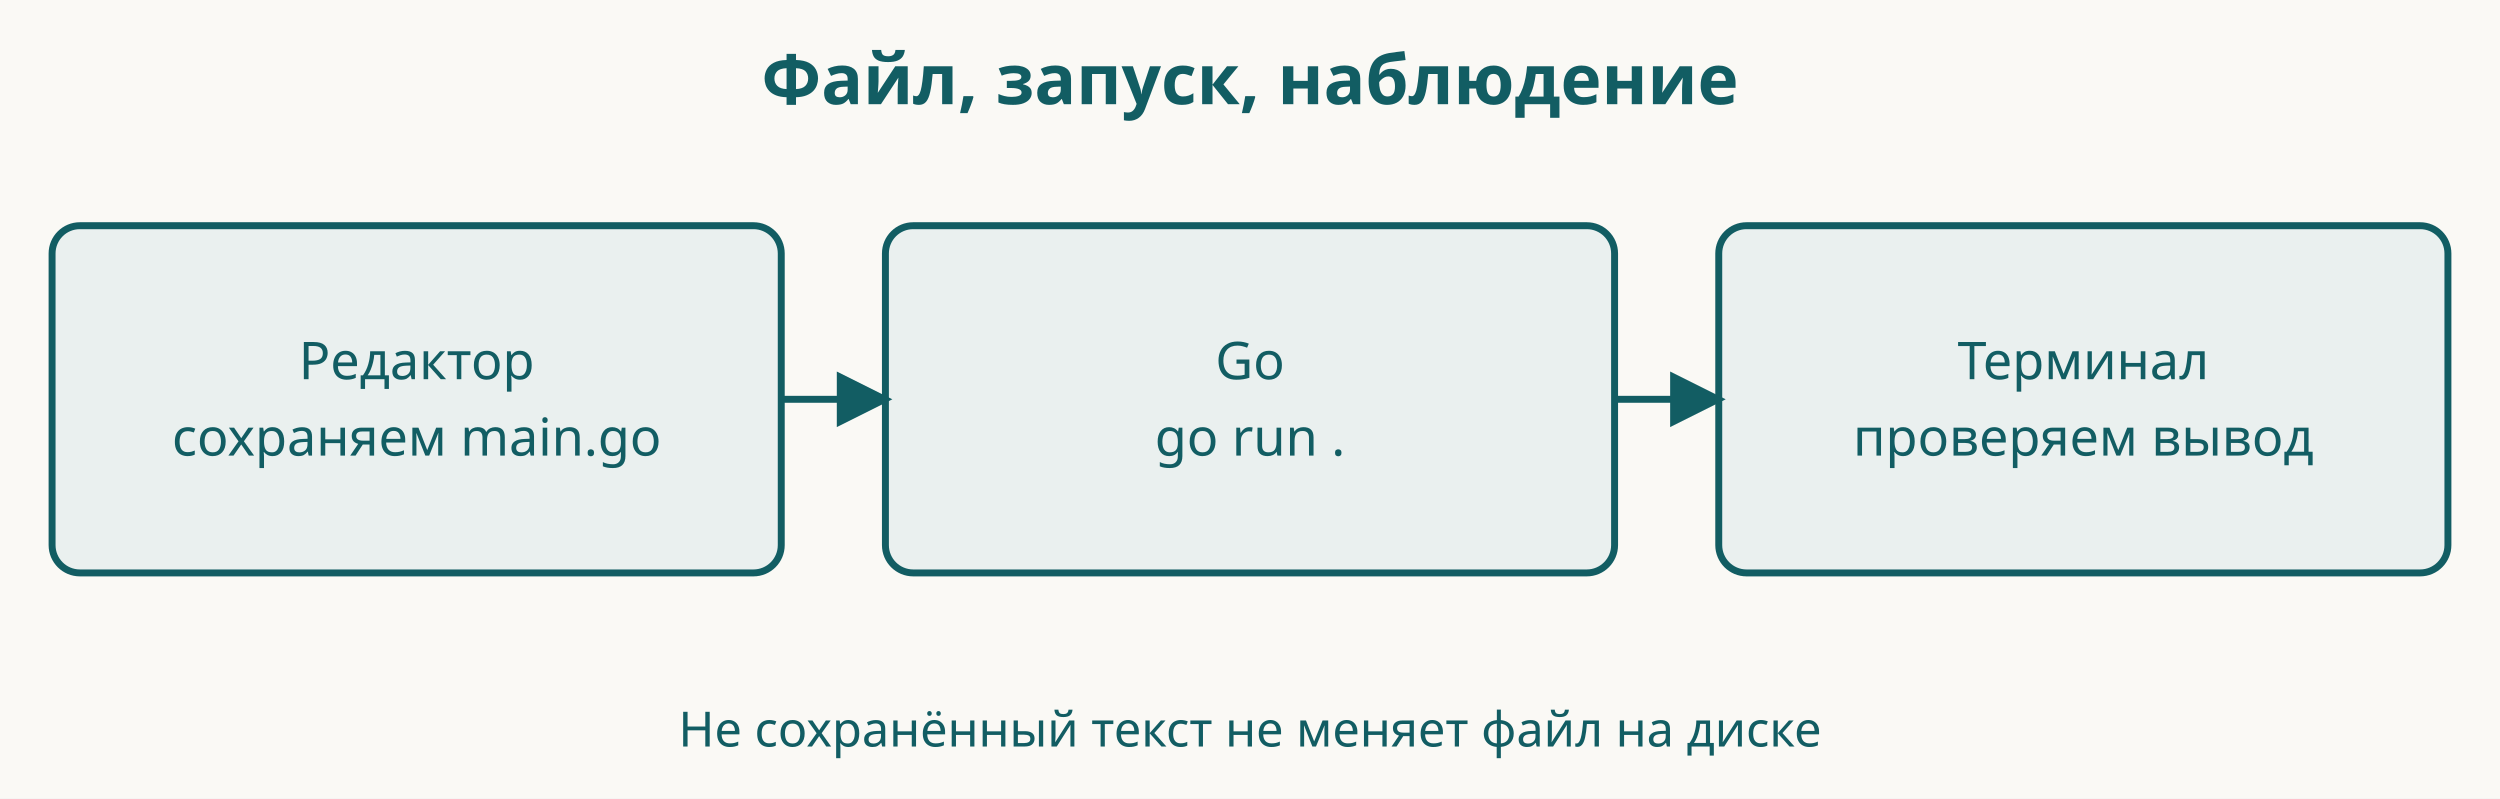
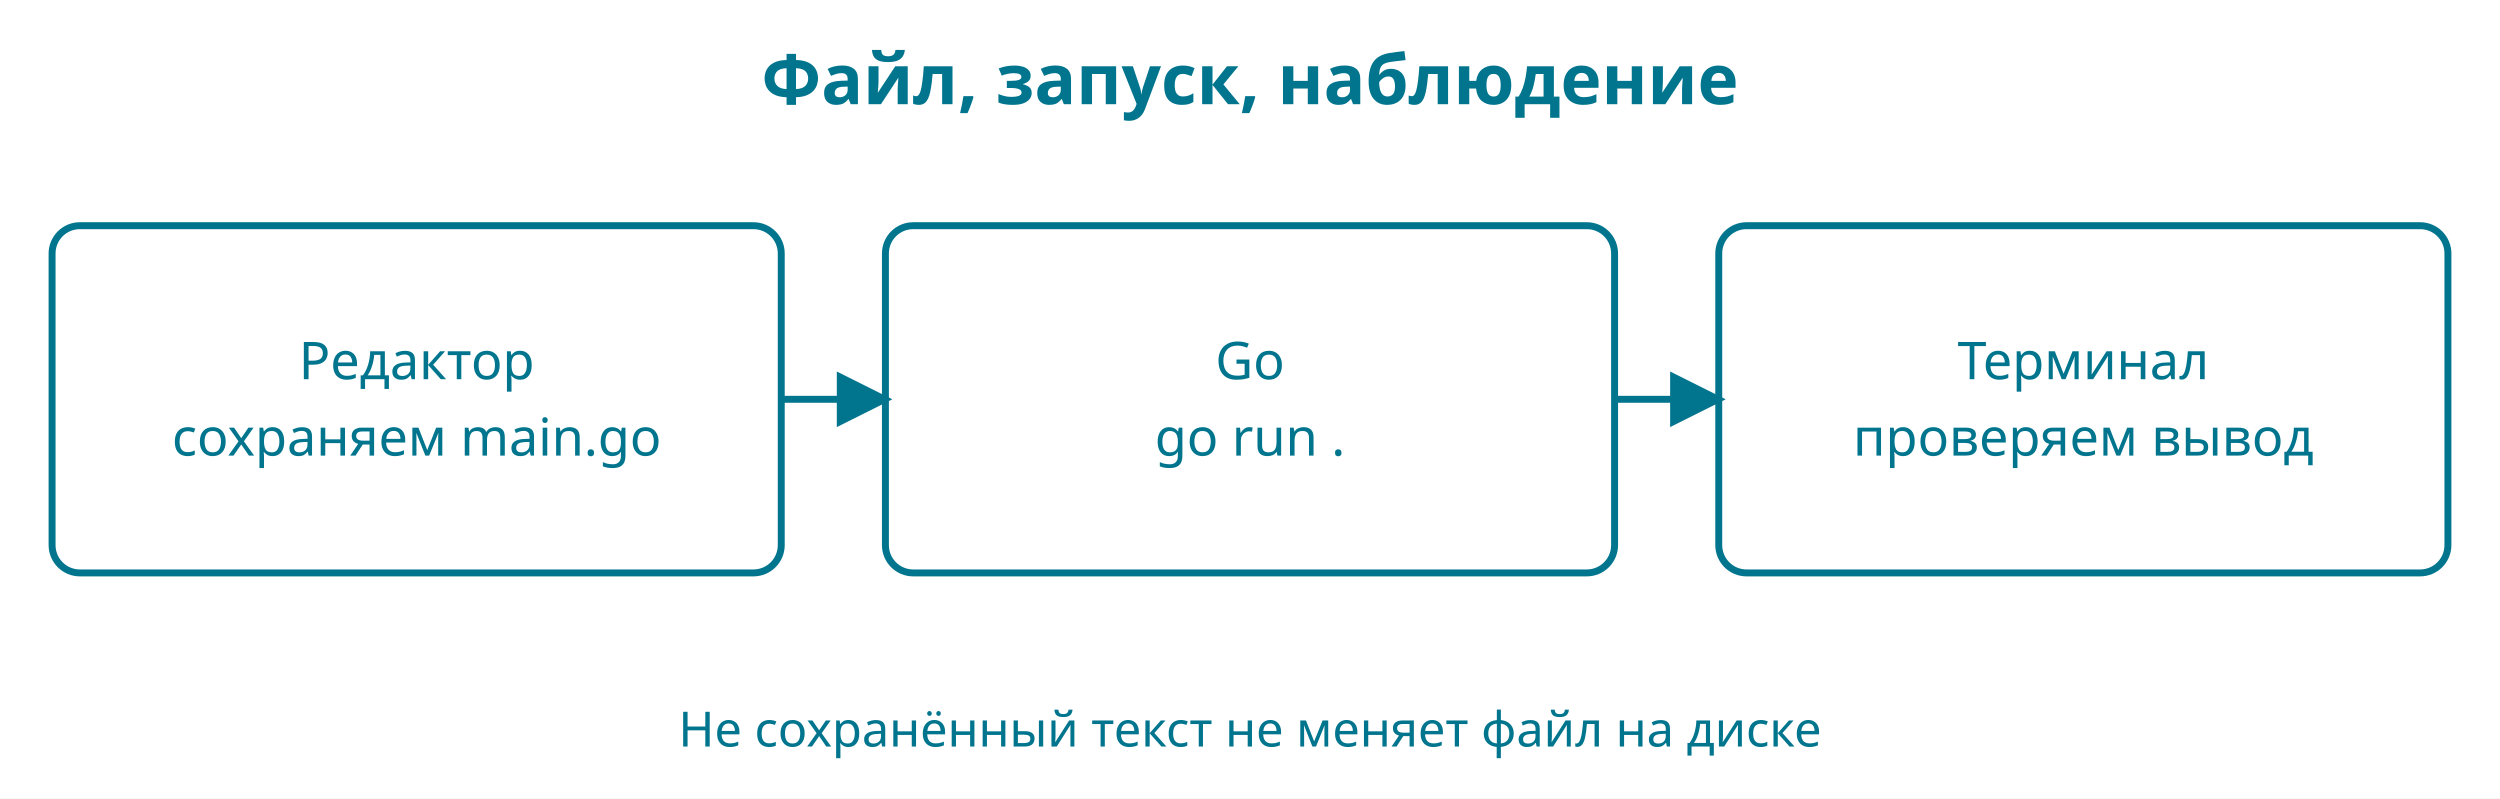
<svg xmlns="http://www.w3.org/2000/svg" width="720" height="230" viewBox="0 0 720 230" role="img" aria-labelledby="title desc">
  <defs>
    <marker id="arrow" markerWidth="8" markerHeight="8" refX="7" refY="4" orient="auto">
-       <path d="M0 0 L8 4 L0 8 Z" fill="#125d63" />
+       <path d="M0 0 L8 4 L0 8 Z" fill="#00758D" />
    </marker>
  </defs>
-   <rect width="720" height="230" fill="#faf9f5" />
-   <text x="360.0" y="30" text-anchor="middle" font-family="sans-serif" font-size="20" font-weight="bold" fill="#125d63">Файл, запуск, наблюдение</text>
-   <rect x="15" y="65" width="210" height="100" rx="8" fill="#eaf0ef" stroke="#125d63" stroke-width="2" />
-   <text x="120.0" y="104.0" text-anchor="middle" dominant-baseline="middle" font-family="sans-serif" font-size="15" fill="#125d63">Редактор</text>
-   <text x="120.0" y="126.0" text-anchor="middle" dominant-baseline="middle" font-family="sans-serif" font-size="15" fill="#125d63">сохраняем main.go</text>
-   <rect x="255" y="65" width="210" height="100" rx="8" fill="#eaf0ef" stroke="#125d63" stroke-width="2" />
-   <text x="360.0" y="104.0" text-anchor="middle" dominant-baseline="middle" font-family="sans-serif" font-size="15" fill="#125d63">Go</text>
-   <text x="360.0" y="126.0" text-anchor="middle" dominant-baseline="middle" font-family="sans-serif" font-size="15" fill="#125d63">go run .</text>
-   <rect x="495" y="65" width="210" height="100" rx="8" fill="#eaf0ef" stroke="#125d63" stroke-width="2" />
-   <text x="600.0" y="104.0" text-anchor="middle" dominant-baseline="middle" font-family="sans-serif" font-size="15" fill="#125d63">Терминал</text>
-   <text x="600.0" y="126.0" text-anchor="middle" dominant-baseline="middle" font-family="sans-serif" font-size="15" fill="#125d63">проверяем вывод</text>
-   <line x1="225" y1="115" x2="255" y2="115" stroke="#125d63" stroke-width="2" marker-end="url(#arrow)" />
-   <line x1="465" y1="115" x2="495" y2="115" stroke="#125d63" stroke-width="2" marker-end="url(#arrow)" />
-   <text x="360.0" y="215" text-anchor="middle" font-family="sans-serif" font-size="14" fill="#125d63">Не сохранённый текст не меняет файл на диске</text>
+   <rect width="720" height="230" fill="#ffffff" />
+   <text x="360.0" y="30" text-anchor="middle" font-family="sans-serif" font-size="20" font-weight="bold" fill="#00758D">Файл, запуск, наблюдение</text>
+   <rect x="15" y="65" width="210" height="100" rx="8" fill="#ffffff" stroke="#00758D" stroke-width="2" />
+   <text x="120.0" y="104.0" text-anchor="middle" dominant-baseline="middle" font-family="sans-serif" font-size="15" fill="#00758D">Редактор</text>
+   <text x="120.0" y="126.0" text-anchor="middle" dominant-baseline="middle" font-family="sans-serif" font-size="15" fill="#00758D">сохраняем main.go</text>
+   <rect x="255" y="65" width="210" height="100" rx="8" fill="#ffffff" stroke="#00758D" stroke-width="2" />
+   <text x="360.0" y="104.0" text-anchor="middle" dominant-baseline="middle" font-family="sans-serif" font-size="15" fill="#00758D">Go</text>
+   <text x="360.0" y="126.0" text-anchor="middle" dominant-baseline="middle" font-family="sans-serif" font-size="15" fill="#00758D">go run .</text>
+   <rect x="495" y="65" width="210" height="100" rx="8" fill="#ffffff" stroke="#00758D" stroke-width="2" />
+   <text x="600.0" y="104.0" text-anchor="middle" dominant-baseline="middle" font-family="sans-serif" font-size="15" fill="#00758D">Терминал</text>
+   <text x="600.0" y="126.0" text-anchor="middle" dominant-baseline="middle" font-family="sans-serif" font-size="15" fill="#00758D">проверяем вывод</text>
+   <line x1="225" y1="115" x2="255" y2="115" stroke="#00758D" stroke-width="2" marker-end="url(#arrow)" />
+   <line x1="465" y1="115" x2="495" y2="115" stroke="#00758D" stroke-width="2" marker-end="url(#arrow)" />
+   <text x="360.0" y="215" text-anchor="middle" font-family="sans-serif" font-size="14" fill="#00758D">Не сохранённый текст не меняет файл на диске</text>
</svg>
